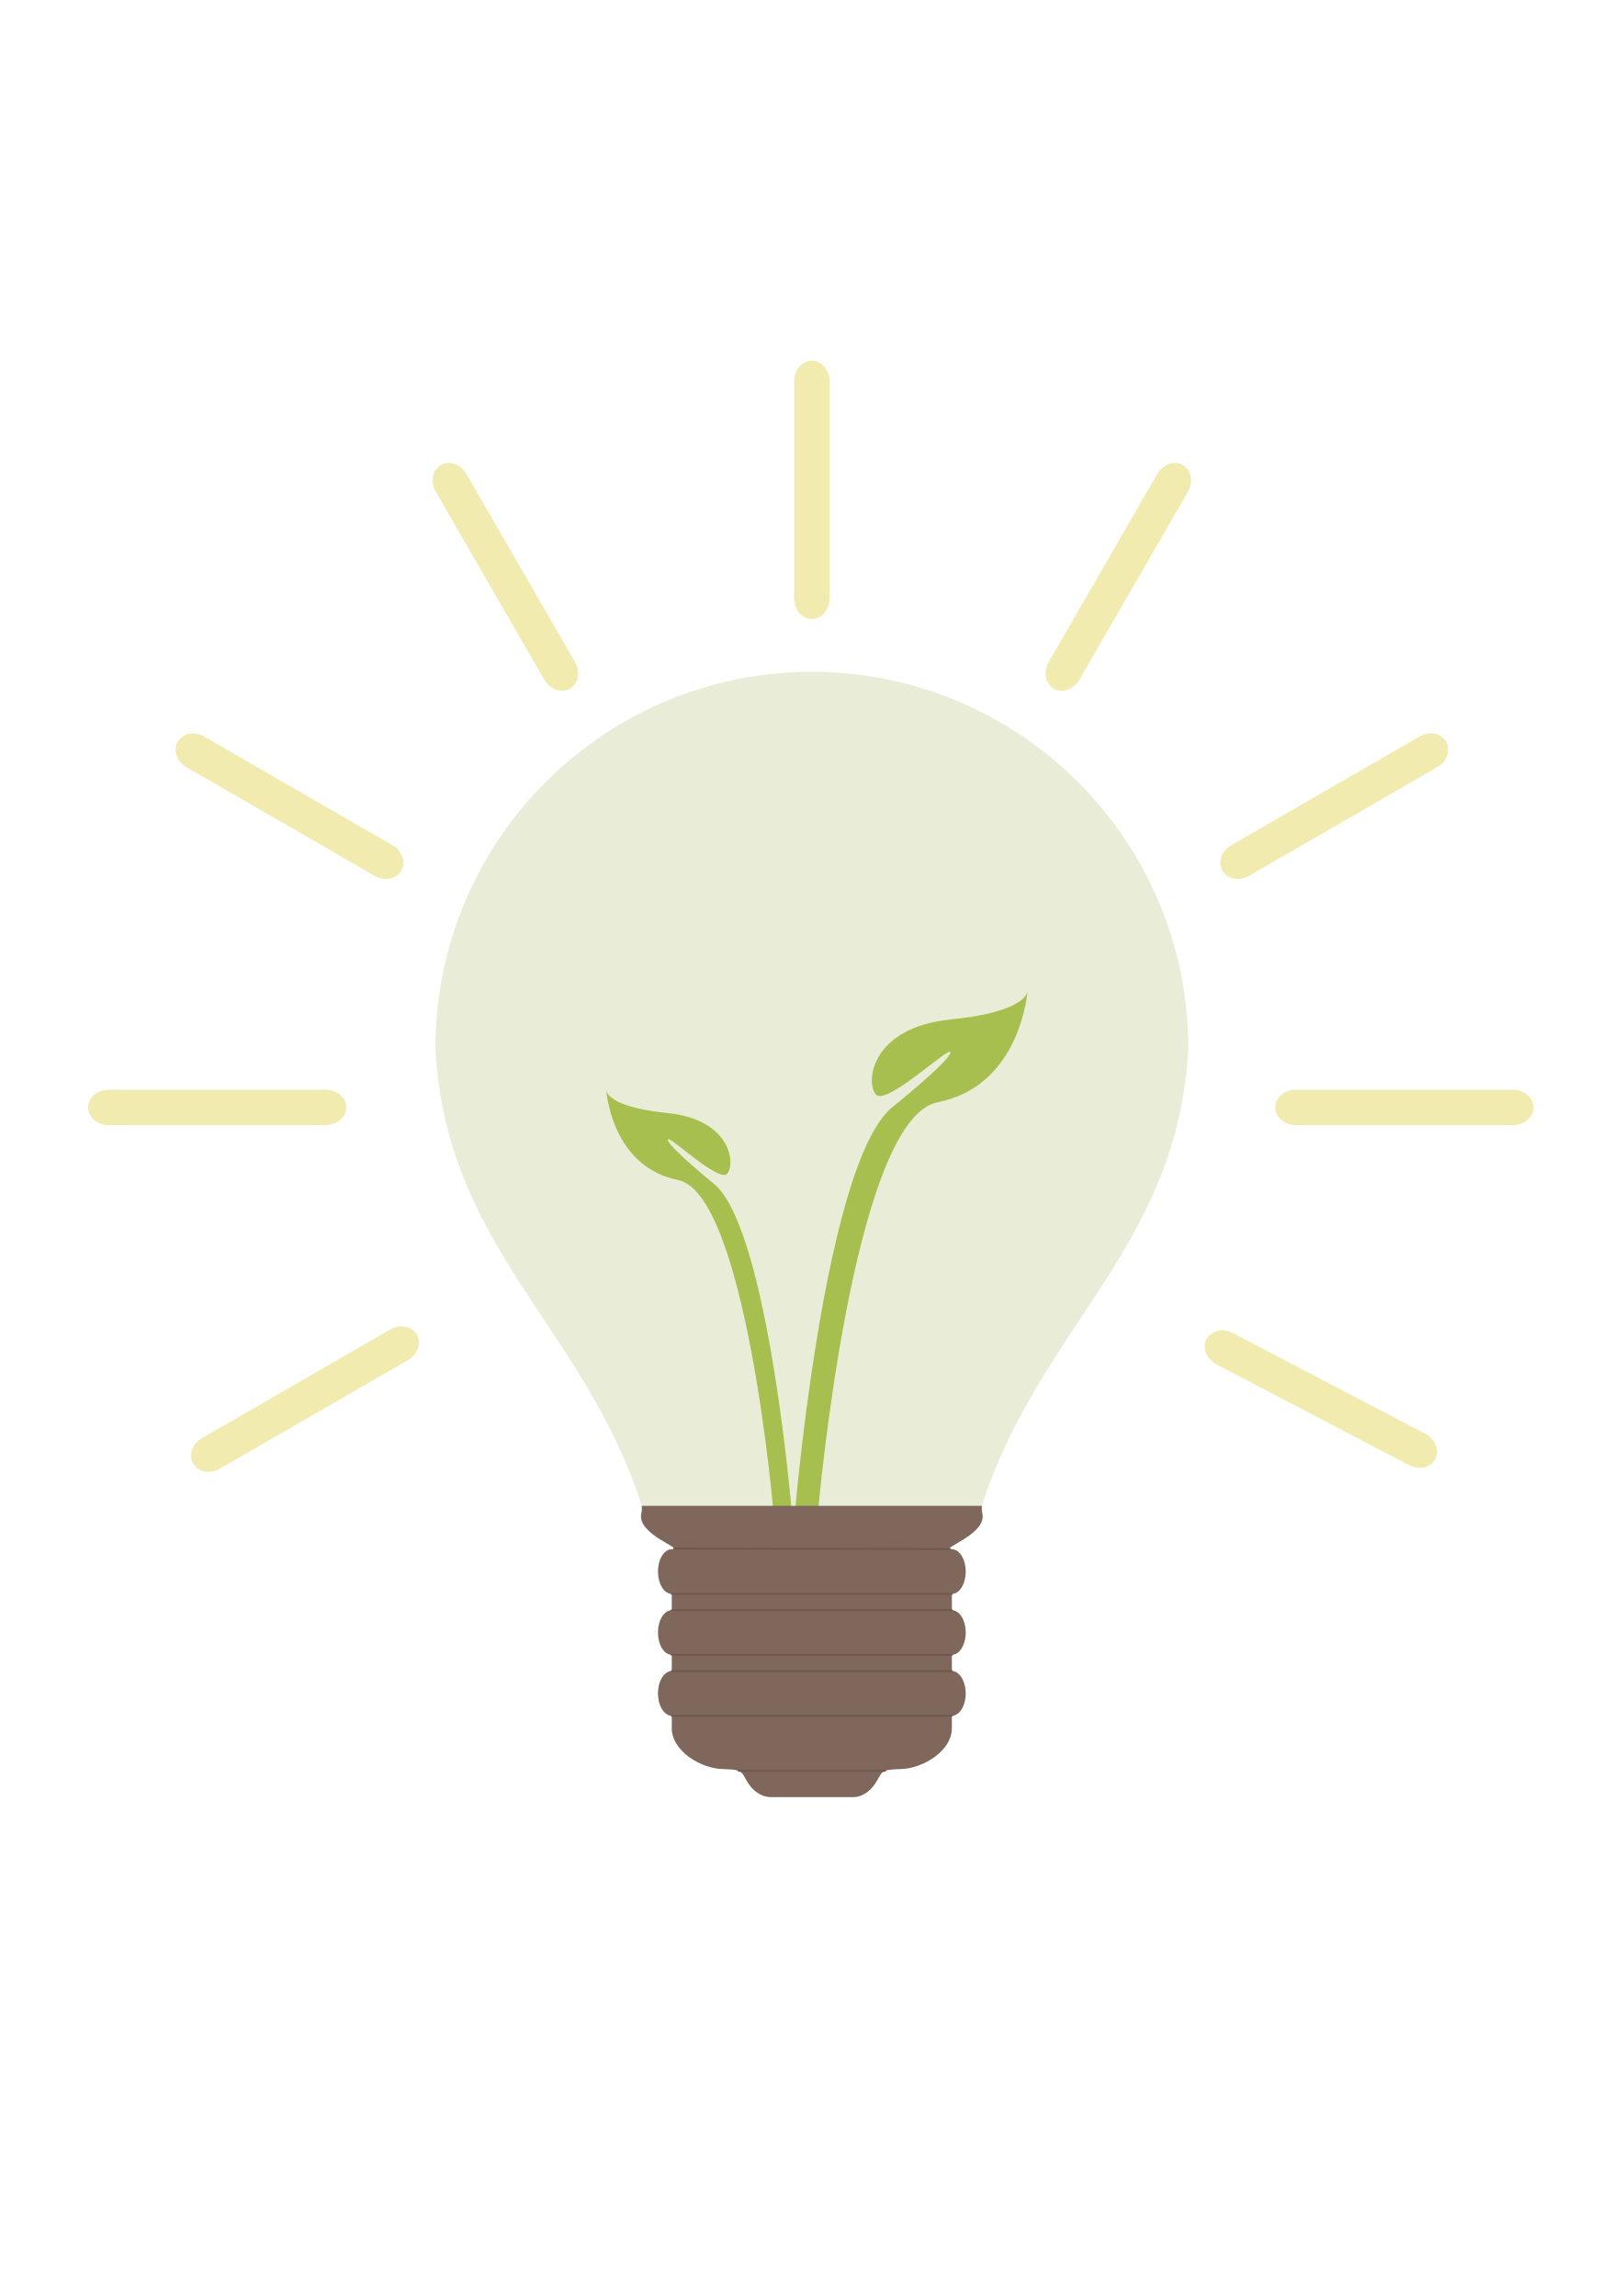
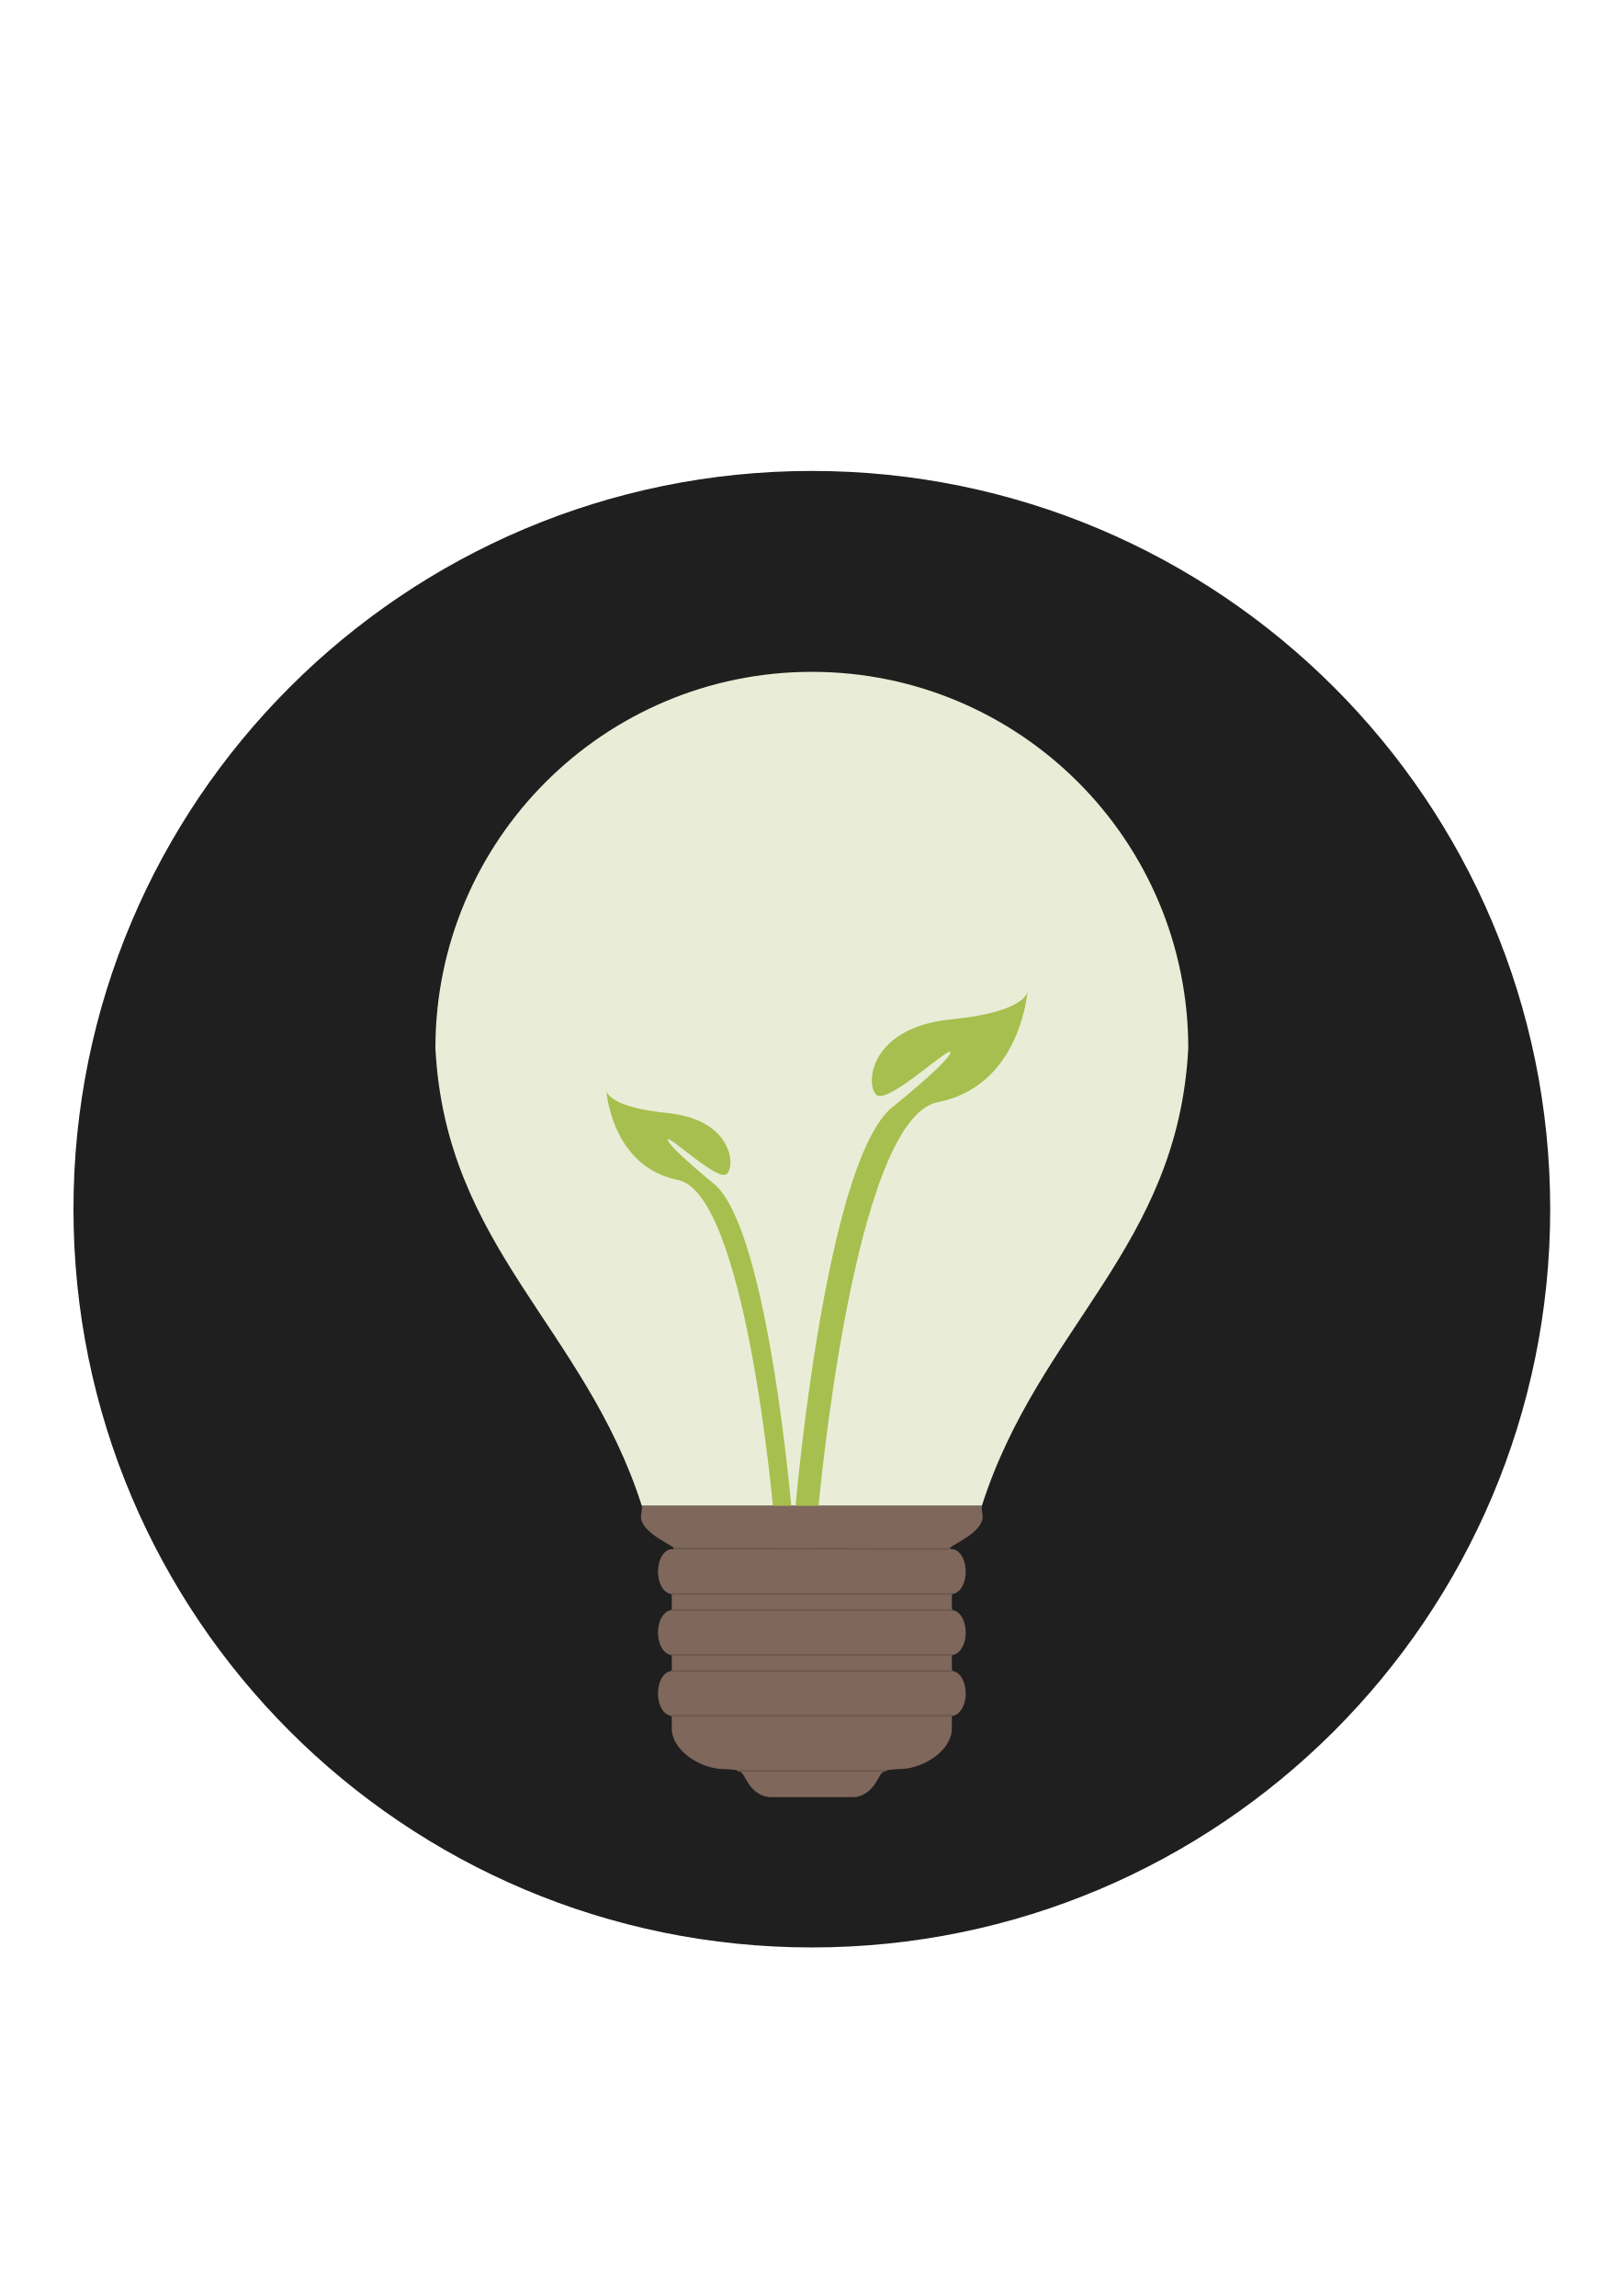
- <svg xmlns="http://www.w3.org/2000/svg" width="210mm" height="297mm" viewBox="0 0 210 297" xml:space="preserve">
-   <g style="display:inline;stroke-width:0;stroke-dasharray:none">
-     <path style="display:inline;fill:#e9edd7;fill-opacity:1;stroke:#000;stroke-width:0;stroke-dasharray:none" d="M114.579 96.074c-10.762 0-19.487 8.725-19.487 19.487.53 10.317 7.728 14.439 10.685 23.693h17.603c2.957-9.254 10.156-13.376 10.686-23.693 0-10.762-8.725-19.486-19.487-19.487z" transform="translate(-181.26 -153.12) scale(2.49835)" />
-     <path style="fill:#a7bf4e;fill-opacity:1;stroke:#000;stroke-width:0;stroke-dasharray:none;stroke-opacity:1" d="M125.753 112.524c.001-.014-.002.034-.01.109.017-.068.01-.109.01-.109zm-.01.109c-.073.293-.584 1.098-3.973 1.438-4.18.42-4.43 3.336-3.86 3.9.569.564 3.948-2.675 3.841-2.176-.106.5-3.098 2.896-3.098 2.896-2.007 1.819-3.355 8.597-4.132 13.966a131.662 131.662 0 0 0-.826 7.028l1.21-.182s1.778-20.275 6.188-21.145c3.986-.786 4.58-5.02 4.65-5.725zm-21.813 5.034s-.005.034.008.09a4.366 4.366 0 0 1-.008-.09zm.008.09c.044.47.471 3.977 3.708 4.625 3.517.703 4.935 17.09 4.935 17.09l.964.147s-1.195-14.435-3.953-16.968c0 0-2.386-1.937-2.471-2.34-.085-.404 2.61 2.214 3.063 1.758.454-.455.255-2.813-3.077-3.152-2.698-.274-3.11-.923-3.169-1.16z" transform="translate(-181.26 -153.12) scale(2.49835)" />
-     <path style="fill:#7f675b;fill-opacity:1;stroke:#000;stroke-width:0;stroke-dasharray:none;stroke-opacity:1" d="M123.38 139.255h-17.603c.002.06.006.123.003.179a1.43 1.43 0 0 1-.035.25.648.648 0 0 0-.008.196.748.748 0 0 0 .046.188c.024.06.055.12.092.178.038.059.081.115.13.17.048.055.101.109.158.16.056.052.116.102.178.15.123.096.254.185.38.265.255.16.494.288.626.375a.634.634 0 0 1 .077.058c.018.017.028.031.028.043 0 .01-.009.019-.029.025a.362.362 0 0 1-.095.009.715 1.157 0 0 0-.273.088.715 1.157 0 0 0-.232.25.715 1.157 0 0 0-.155.377.715 1.157 0 0 0-.055.442.715 1.157 0 0 0 .055.443.715 1.157 0 0 0 .155.376.715 1.157 0 0 0 .232.25.715 1.157 0 0 0 .273.089v.84a.715 1.157 0 0 0-.273.09.715 1.157 0 0 0-.232.25.715 1.157 0 0 0-.155.376.715 1.157 0 0 0-.055.442.715 1.157 0 0 0 .055.443.715 1.157 0 0 0 .155.376.715 1.157 0 0 0 .232.25.715 1.157 0 0 0 .273.088v.839a.715 1.157 0 0 0-.273.088.715 1.157 0 0 0-.232.25.715 1.157 0 0 0-.155.376.715 1.157 0 0 0-.055.443.715 1.157 0 0 0 .055.443.715 1.157 0 0 0 .155.375.715 1.157 0 0 0 .232.251.715 1.157 0 0 0 .273.088v.652a1.351 1.351 0 0 0 .065.417 1.605 1.605 0 0 0 .182.39 2.037 2.037 0 0 0 .277.353 2.64 2.64 0 0 0 .352.31 3.44 3.44 0 0 0 .85.455 3.186 3.186 0 0 0 .683.166c.075.009.15.014.223.016.147.004.271.01.378.017.106.007.194.017.268.03a.947.947 0 0 1 .184.047.455.455 0 0 1 .216.17c.027.04.053.084.082.135.057.102.125.23.238.393a1.808 1.808 0 0 0 .352.377 1.488 1.488 0 0 0 .336.197 1.24 1.24 0 0 0 .35.087h4.429s.037 0 .099-.012a1.24 1.24 0 0 0 .413-.154 1.488 1.488 0 0 0 .352-.28c.06-.063.118-.134.174-.215.112-.162.18-.291.238-.393.029-.051.055-.095.082-.134a.454.454 0 0 1 .216-.17.94.94 0 0 1 .184-.048c.074-.013.162-.022.268-.03.107-.007.231-.012.378-.017a2.619 2.619 0 0 0 .45-.053 3.437 3.437 0 0 0 1.306-.584 2.943 2.943 0 0 0 .353-.31 2.358 2.358 0 0 0 .277-.353 1.797 1.797 0 0 0 .18-.39 1.437 1.437 0 0 0 .065-.417v-.652a.715 1.157 0 0 0 .113-.014.715 1.157 0 0 0 .109-.042.715 1.157 0 0 0 .104-.07.715 1.157 0 0 0 .095-.094.715 1.157 0 0 0 .085-.119.715 1.157 0 0 0 .073-.138.715 1.157 0 0 0 .06-.154.715 1.157 0 0 0 .042-.168.715 1.157 0 0 0 .027-.177.715 1.157 0 0 0 .009-.18.715 1.157 0 0 0-.01-.182.715 1.157 0 0 0-.026-.176.715 1.157 0 0 0-.043-.168.715 1.157 0 0 0-.059-.155.715 1.157 0 0 0-.073-.138.715 1.157 0 0 0-.085-.118.715 1.157 0 0 0-.095-.095.715 1.157 0 0 0-.104-.07.715 1.157 0 0 0-.11-.042.715 1.157 0 0 0-.112-.014v-.839a.715 1.157 0 0 0 .113-.014.715 1.157 0 0 0 .109-.042.715 1.157 0 0 0 .104-.07.715 1.157 0 0 0 .095-.094.715 1.157 0 0 0 .085-.118.715 1.157 0 0 0 .073-.139.715 1.157 0 0 0 .06-.154.715 1.157 0 0 0 .042-.168.715 1.157 0 0 0 .027-.177.715 1.157 0 0 0 .009-.18.715 1.157 0 0 0-.055-.444.715 1.157 0 0 0-.155-.375.715 1.157 0 0 0-.232-.25.715 1.157 0 0 0-.274-.09v-.84a.715 1.157 0 0 0 .112-.015.715 1.157 0 0 0 .109-.042.715 1.157 0 0 0 .104-.07.715 1.157 0 0 0 .095-.094.715 1.157 0 0 0 .086-.118.715 1.157 0 0 0 .073-.139.715 1.157 0 0 0 .059-.154.715 1.157 0 0 0 .042-.168.715 1.157 0 0 0 .027-.177.715 1.157 0 0 0 .009-.18.715 1.157 0 0 0-.01-.182.715 1.157 0 0 0-.026-.176.715 1.157 0 0 0-.042-.168.715 1.157 0 0 0-.06-.155.715 1.157 0 0 0-.072-.138.715 1.157 0 0 0-.086-.118.715 1.157 0 0 0-.095-.095.715 1.157 0 0 0-.104-.07.715 1.157 0 0 0-.11-.042.715 1.157 0 0 0-.111-.014.357.357 0 0 1-.095-.01c-.02-.005-.03-.013-.029-.025 0-.011.01-.025.029-.042a.634.634 0 0 1 .077-.058c.131-.087.37-.215.624-.375a4.77 4.77 0 0 0 .382-.265c.062-.048.121-.098.178-.15.056-.051.109-.105.157-.16.049-.055.092-.112.13-.17a.992.992 0 0 0 .091-.179.74.74 0 0 0 .047-.187.644.644 0 0 0-.008-.196 1.41 1.41 0 0 1-.035-.25c-.003-.057.001-.119.003-.18z" class="UnoptimicedTransforms" transform="translate(-181.26 -153.12) scale(2.49835)" />
-     <path style="fill:#000;fill-opacity:0;stroke:#6e594e;stroke-width:.093;stroke-linecap:round;stroke-dasharray:none;stroke-opacity:1" d="M107.328 147.81h14.5M107.328 150.124h14.5M107.328 146.971h14.5M121.829 144.657h-14.5M107.328 143.816h14.5M107.452 141.467l14.282.025" transform="translate(-181.26 -153.12) scale(2.49835)" />
-     <path style="fill:#6e594e;fill-opacity:1;stroke:#6e594e;stroke-width:.1;stroke-linecap:round;stroke-dasharray:none;stroke-opacity:1" d="M118.833 156.581h-8.19" transform="translate(-160.244 -132.898) scale(2.3117)" />
-   </g>
-   <g style="fill:#f1ebb0;fill-opacity:1">
-     <path style="fill:#f1ebb0;fill-opacity:1;stroke:#6e594e;stroke-width:0;stroke-dasharray:none" d="M92.64 132.167a.99 1.149 60 0 0-1.49-.283l-10.523 6.075a.99 1.149 60 0 0-.5 1.432.99 1.149 60 0 0 1.49.283l10.523-6.075a.99 1.149 60 0 0 .5-1.432zM136.82 132.43a1.149.99 27.615 0 0 .56 1.41l10.766 5.632a1.149.99 27.615 0 0 1.477-.344 1.149.99 27.615 0 0-.56-1.41l-10.766-5.633a1.149.99 27.615 0 0-1.477.345zM74.244 119.457a1.149.99 0 0 0 1.15.99h12.15a1.149.99 0 0 0 1.15-.99 1.149.99 0 0 0-1.15-.99h-12.15a1.149.99 0 0 0-1.15.99zM79.256 98.99a1.149.99 30 0 0 .5 1.432l10.522 6.075a1.149.99 30 0 0 1.49-.283 1.149.99 30 0 0-.5-1.432l-10.522-6.075a1.149.99 30 0 0-1.49.283zM150.222 98.99a.99 1.149 60 0 0-1.49-.283l-10.523 6.075a.99 1.149 60 0 0-.5 1.432.99 1.149 60 0 0 1.49.283l10.523-6.075a.99 1.149 60 0 0 .5-1.432zM114.739 77.675a.99 1.149 0 0 0-.99 1.149v12.15a.99 1.149 0 0 0 .99 1.15.99 1.149 0 0 0 .99-1.15v-12.15a.99 1.149 0 0 0-.99-1.15zM140.664 119.457a1.149.99 0 0 0 1.148.99h12.151a1.149.99 0 0 0 1.15-.99 1.149.99 0 0 0-1.15-.99h-12.15a1.149.99 0 0 0-1.15.99zM135.497 83.514a.99 1.149 30 0 0-1.432.5l-6.076 10.522a.99 1.149 30 0 0 .283 1.49.99 1.149 30 0 0 1.432-.5l6.076-10.522a.99 1.149 30 0 0-.283-1.49zM93.98 83.514a1.149.99 60 0 0-.282 1.49l6.075 10.522a1.149.99 60 0 0 1.432.5 1.149.99 60 0 0 .283-1.49l-6.075-10.523a1.149.99 60 0 0-1.432-.5z" transform="translate(-160.244 -132.898) scale(2.3117)" />
+ <svg xmlns="http://www.w3.org/2000/svg" width="210mm" height="297mm" viewBox="0 0 210 297" xml:space="preserve" version="1.1" id="svg220">
+   <defs id="defs224" />
+   <circle style="fill:#1e1f1e;stroke-width:0.1;stroke-linecap:round;stroke-linejoin:round;fill-opacity:1" id="path386" cx="104.998" cy="156.416" r="95.496" />
+   <g style="display:inline;stroke-width:0;stroke-dasharray:none" id="g214">
+     <path style="display:inline;fill:#e9edd7;fill-opacity:1;stroke:#000;stroke-width:0;stroke-dasharray:none" d="M114.579 96.074c-10.762 0-19.487 8.725-19.487 19.487.53 10.317 7.728 14.439 10.685 23.693h17.603c2.957-9.254 10.156-13.376 10.686-23.693 0-10.762-8.725-19.486-19.487-19.487z" transform="translate(-181.26 -153.12) scale(2.49835)" id="path204" />
+     <path style="fill:#a7bf4e;fill-opacity:1;stroke:#000;stroke-width:0;stroke-dasharray:none;stroke-opacity:1" d="M125.753 112.524c.001-.014-.002.034-.01.109.017-.068.01-.109.01-.109zm-.01.109c-.073.293-.584 1.098-3.973 1.438-4.18.42-4.43 3.336-3.86 3.9.569.564 3.948-2.675 3.841-2.176-.106.5-3.098 2.896-3.098 2.896-2.007 1.819-3.355 8.597-4.132 13.966a131.662 131.662 0 0 0-.826 7.028l1.21-.182s1.778-20.275 6.188-21.145c3.986-.786 4.58-5.02 4.65-5.725zm-21.813 5.034s-.005.034.008.09a4.366 4.366 0 0 1-.008-.09zm.008.09c.044.47.471 3.977 3.708 4.625 3.517.703 4.935 17.09 4.935 17.09l.964.147s-1.195-14.435-3.953-16.968c0 0-2.386-1.937-2.471-2.34-.085-.404 2.61 2.214 3.063 1.758.454-.455.255-2.813-3.077-3.152-2.698-.274-3.11-.923-3.169-1.16z" transform="translate(-181.26 -153.12) scale(2.49835)" id="path206" />
+     <path style="fill:#7f675b;fill-opacity:1;stroke:#000;stroke-width:0;stroke-dasharray:none;stroke-opacity:1" d="M123.38 139.255h-17.603c.002.06.006.123.003.179a1.43 1.43 0 0 1-.035.25.648.648 0 0 0-.008.196.748.748 0 0 0 .046.188c.024.06.055.12.092.178.038.059.081.115.13.17.048.055.101.109.158.16.056.052.116.102.178.15.123.096.254.185.38.265.255.16.494.288.626.375a.634.634 0 0 1 .077.058c.018.017.028.031.028.043 0 .01-.009.019-.029.025a.362.362 0 0 1-.095.009.715 1.157 0 0 0-.273.088.715 1.157 0 0 0-.232.25.715 1.157 0 0 0-.155.377.715 1.157 0 0 0-.055.442.715 1.157 0 0 0 .055.443.715 1.157 0 0 0 .155.376.715 1.157 0 0 0 .232.25.715 1.157 0 0 0 .273.089v.84a.715 1.157 0 0 0-.273.09.715 1.157 0 0 0-.232.25.715 1.157 0 0 0-.155.376.715 1.157 0 0 0-.055.442.715 1.157 0 0 0 .055.443.715 1.157 0 0 0 .155.376.715 1.157 0 0 0 .232.25.715 1.157 0 0 0 .273.088v.839a.715 1.157 0 0 0-.273.088.715 1.157 0 0 0-.232.25.715 1.157 0 0 0-.155.376.715 1.157 0 0 0-.055.443.715 1.157 0 0 0 .055.443.715 1.157 0 0 0 .155.375.715 1.157 0 0 0 .232.251.715 1.157 0 0 0 .273.088v.652a1.351 1.351 0 0 0 .065.417 1.605 1.605 0 0 0 .182.39 2.037 2.037 0 0 0 .277.353 2.64 2.64 0 0 0 .352.31 3.44 3.44 0 0 0 .85.455 3.186 3.186 0 0 0 .683.166c.075.009.15.014.223.016.147.004.271.01.378.017.106.007.194.017.268.03a.947.947 0 0 1 .184.047.455.455 0 0 1 .216.17c.027.04.053.084.082.135.057.102.125.23.238.393a1.808 1.808 0 0 0 .352.377 1.488 1.488 0 0 0 .336.197 1.24 1.24 0 0 0 .35.087h4.429s.037 0 .099-.012a1.24 1.24 0 0 0 .413-.154 1.488 1.488 0 0 0 .352-.28c.06-.063.118-.134.174-.215.112-.162.18-.291.238-.393.029-.051.055-.095.082-.134a.454.454 0 0 1 .216-.17.94.94 0 0 1 .184-.048c.074-.013.162-.022.268-.03.107-.007.231-.012.378-.017a2.619 2.619 0 0 0 .45-.053 3.437 3.437 0 0 0 1.306-.584 2.943 2.943 0 0 0 .353-.31 2.358 2.358 0 0 0 .277-.353 1.797 1.797 0 0 0 .18-.39 1.437 1.437 0 0 0 .065-.417v-.652a.715 1.157 0 0 0 .113-.014.715 1.157 0 0 0 .109-.042.715 1.157 0 0 0 .104-.07.715 1.157 0 0 0 .095-.094.715 1.157 0 0 0 .085-.119.715 1.157 0 0 0 .073-.138.715 1.157 0 0 0 .06-.154.715 1.157 0 0 0 .042-.168.715 1.157 0 0 0 .027-.177.715 1.157 0 0 0 .009-.18.715 1.157 0 0 0-.01-.182.715 1.157 0 0 0-.026-.176.715 1.157 0 0 0-.043-.168.715 1.157 0 0 0-.059-.155.715 1.157 0 0 0-.073-.138.715 1.157 0 0 0-.085-.118.715 1.157 0 0 0-.095-.095.715 1.157 0 0 0-.104-.07.715 1.157 0 0 0-.11-.042.715 1.157 0 0 0-.112-.014v-.839a.715 1.157 0 0 0 .113-.014.715 1.157 0 0 0 .109-.042.715 1.157 0 0 0 .104-.07.715 1.157 0 0 0 .095-.094.715 1.157 0 0 0 .085-.118.715 1.157 0 0 0 .073-.139.715 1.157 0 0 0 .06-.154.715 1.157 0 0 0 .042-.168.715 1.157 0 0 0 .027-.177.715 1.157 0 0 0 .009-.18.715 1.157 0 0 0-.055-.444.715 1.157 0 0 0-.155-.375.715 1.157 0 0 0-.232-.25.715 1.157 0 0 0-.274-.09v-.84a.715 1.157 0 0 0 .112-.015.715 1.157 0 0 0 .109-.042.715 1.157 0 0 0 .104-.07.715 1.157 0 0 0 .095-.094.715 1.157 0 0 0 .086-.118.715 1.157 0 0 0 .073-.139.715 1.157 0 0 0 .059-.154.715 1.157 0 0 0 .042-.168.715 1.157 0 0 0 .027-.177.715 1.157 0 0 0 .009-.18.715 1.157 0 0 0-.01-.182.715 1.157 0 0 0-.026-.176.715 1.157 0 0 0-.042-.168.715 1.157 0 0 0-.06-.155.715 1.157 0 0 0-.072-.138.715 1.157 0 0 0-.086-.118.715 1.157 0 0 0-.095-.095.715 1.157 0 0 0-.104-.07.715 1.157 0 0 0-.11-.042.715 1.157 0 0 0-.111-.014.357.357 0 0 1-.095-.01c-.02-.005-.03-.013-.029-.025 0-.011.01-.025.029-.042a.634.634 0 0 1 .077-.058c.131-.087.37-.215.624-.375a4.77 4.77 0 0 0 .382-.265c.062-.048.121-.098.178-.15.056-.051.109-.105.157-.16.049-.055.092-.112.13-.17a.992.992 0 0 0 .091-.179.74.74 0 0 0 .047-.187.644.644 0 0 0-.008-.196 1.41 1.41 0 0 1-.035-.25c-.003-.057.001-.119.003-.18z" class="UnoptimicedTransforms" transform="translate(-181.26 -153.12) scale(2.49835)" id="path208" />
+     <path style="fill:#000;fill-opacity:0;stroke:#6e594e;stroke-width:.093;stroke-linecap:round;stroke-dasharray:none;stroke-opacity:1" d="M107.328 147.81h14.5M107.328 150.124h14.5M107.328 146.971h14.5M121.829 144.657h-14.5M107.328 143.816h14.5M107.452 141.467l14.282.025" transform="translate(-181.26 -153.12) scale(2.49835)" id="path210" />
+     <path style="fill:#6e594e;fill-opacity:1;stroke:#6e594e;stroke-width:.1;stroke-linecap:round;stroke-dasharray:none;stroke-opacity:1" d="M118.833 156.581h-8.19" transform="translate(-160.244 -132.898) scale(2.3117)" id="path212" />
  </g>
</svg>
